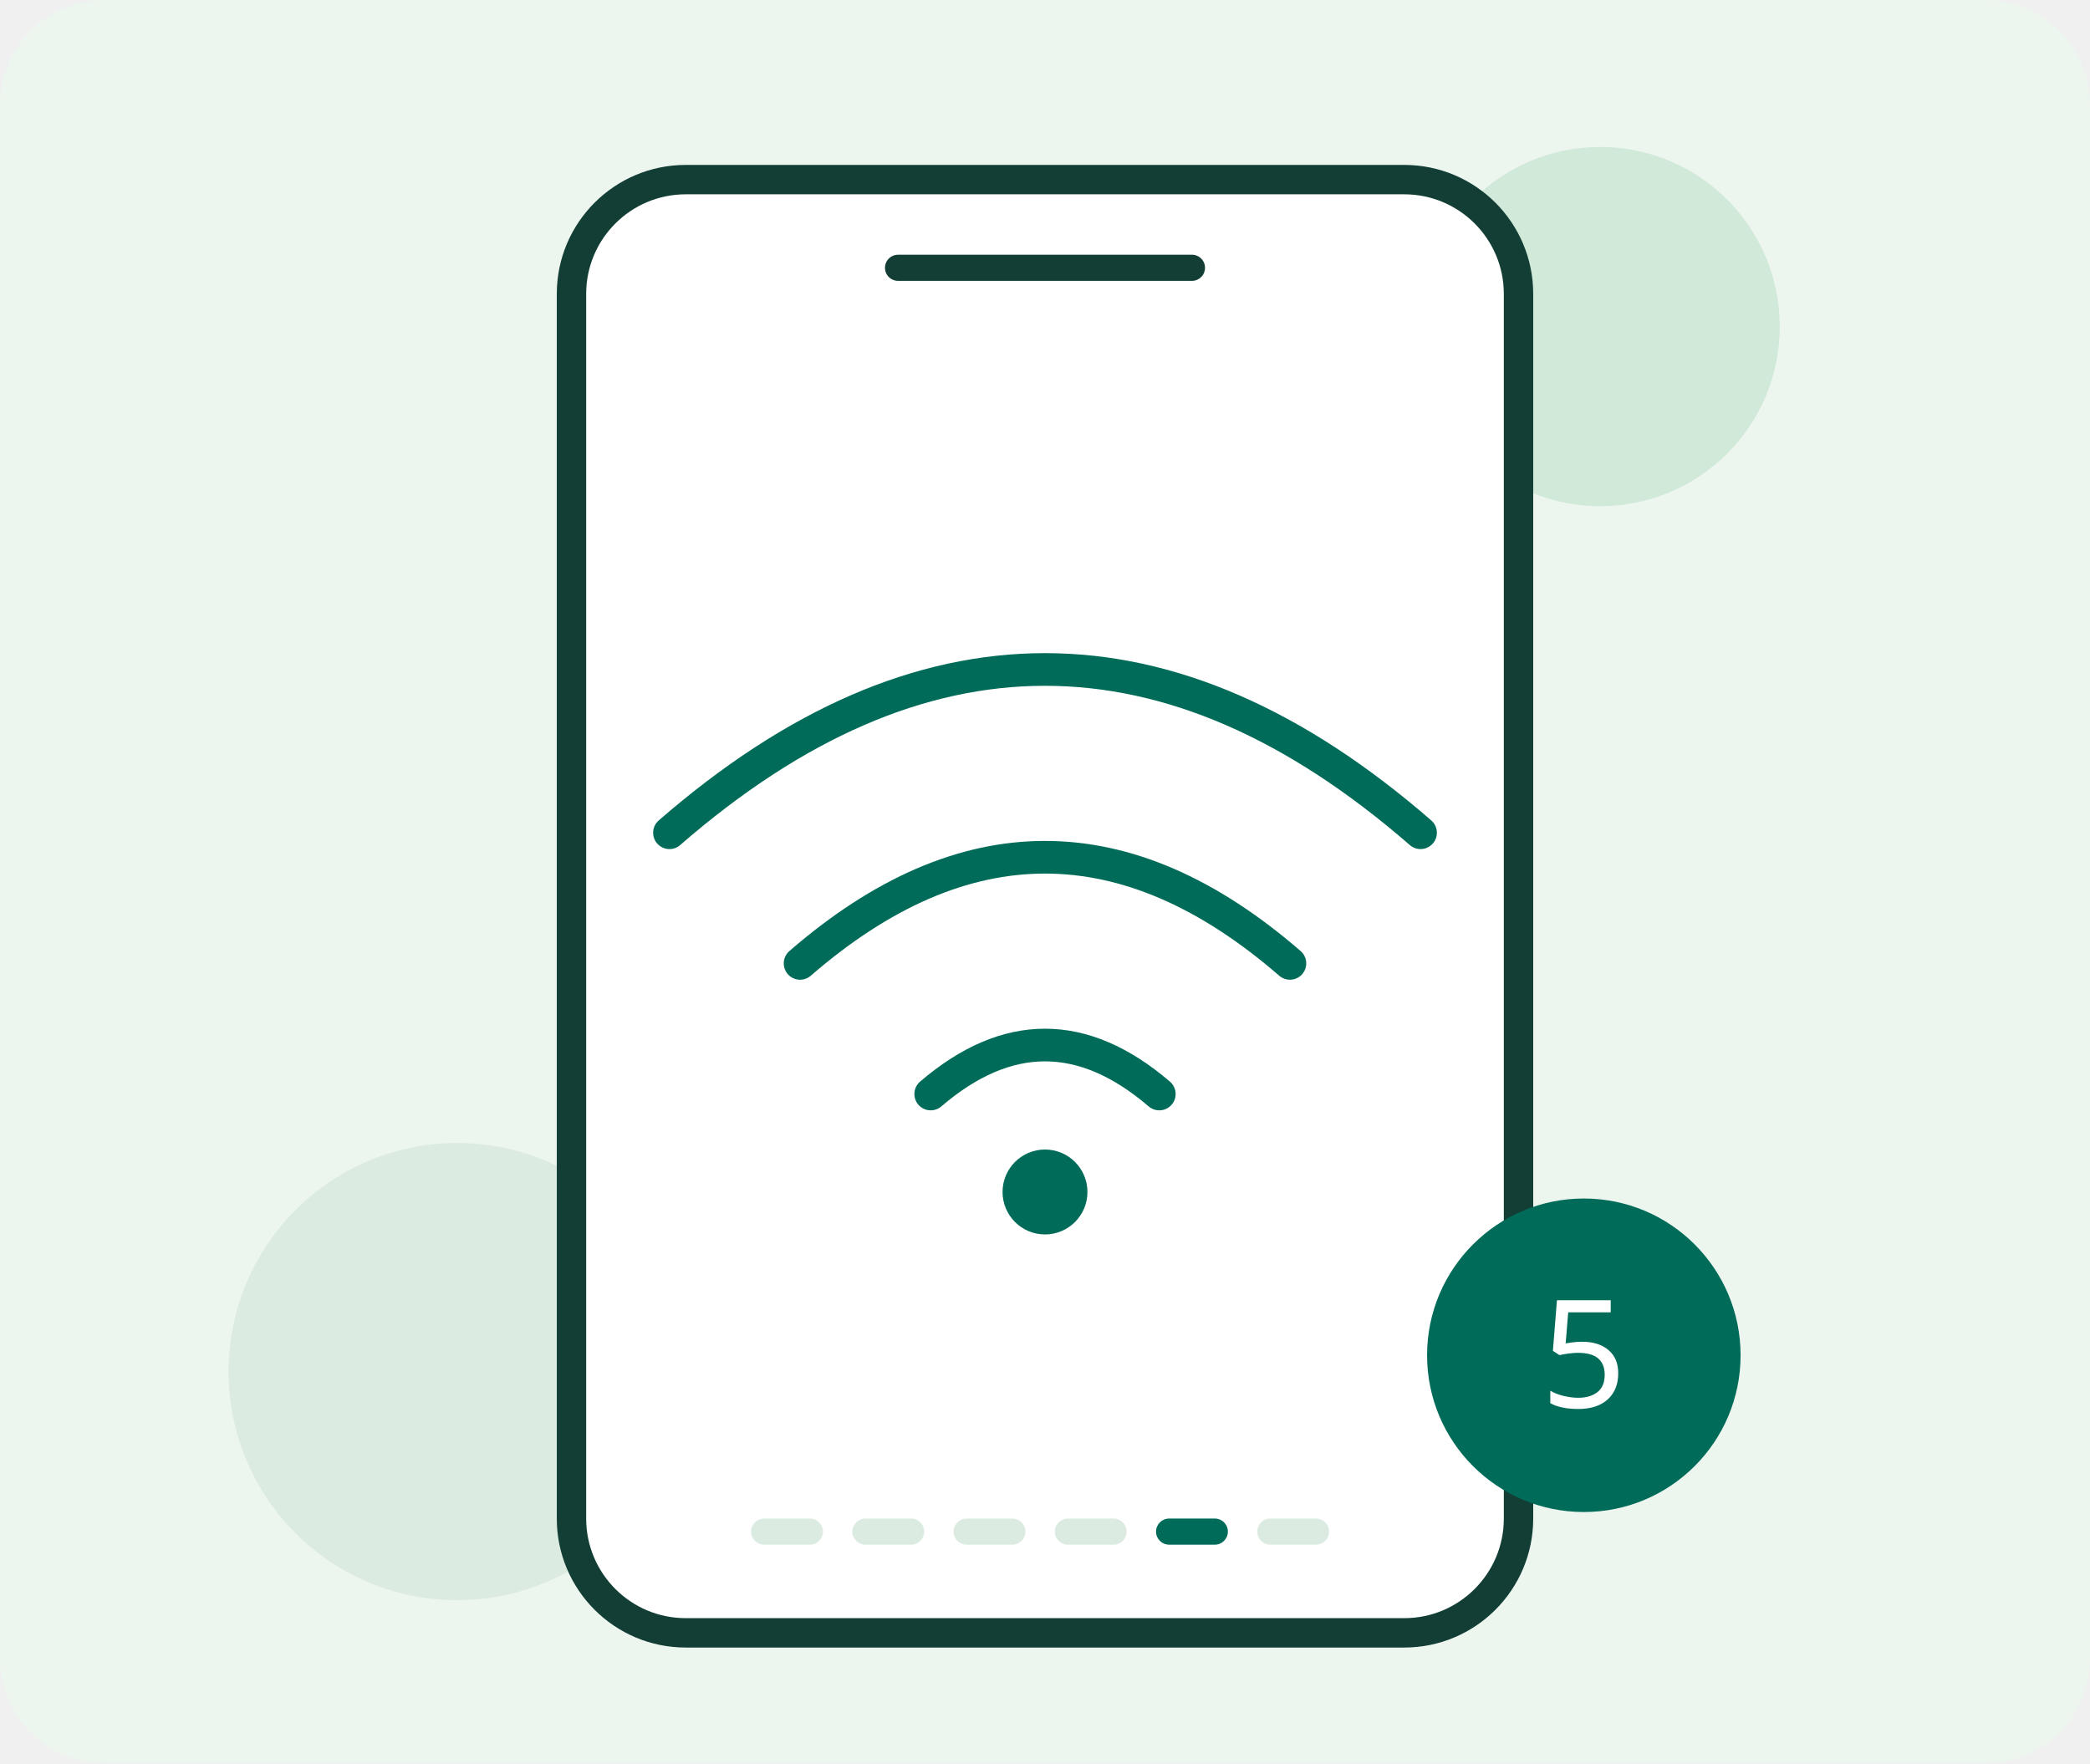
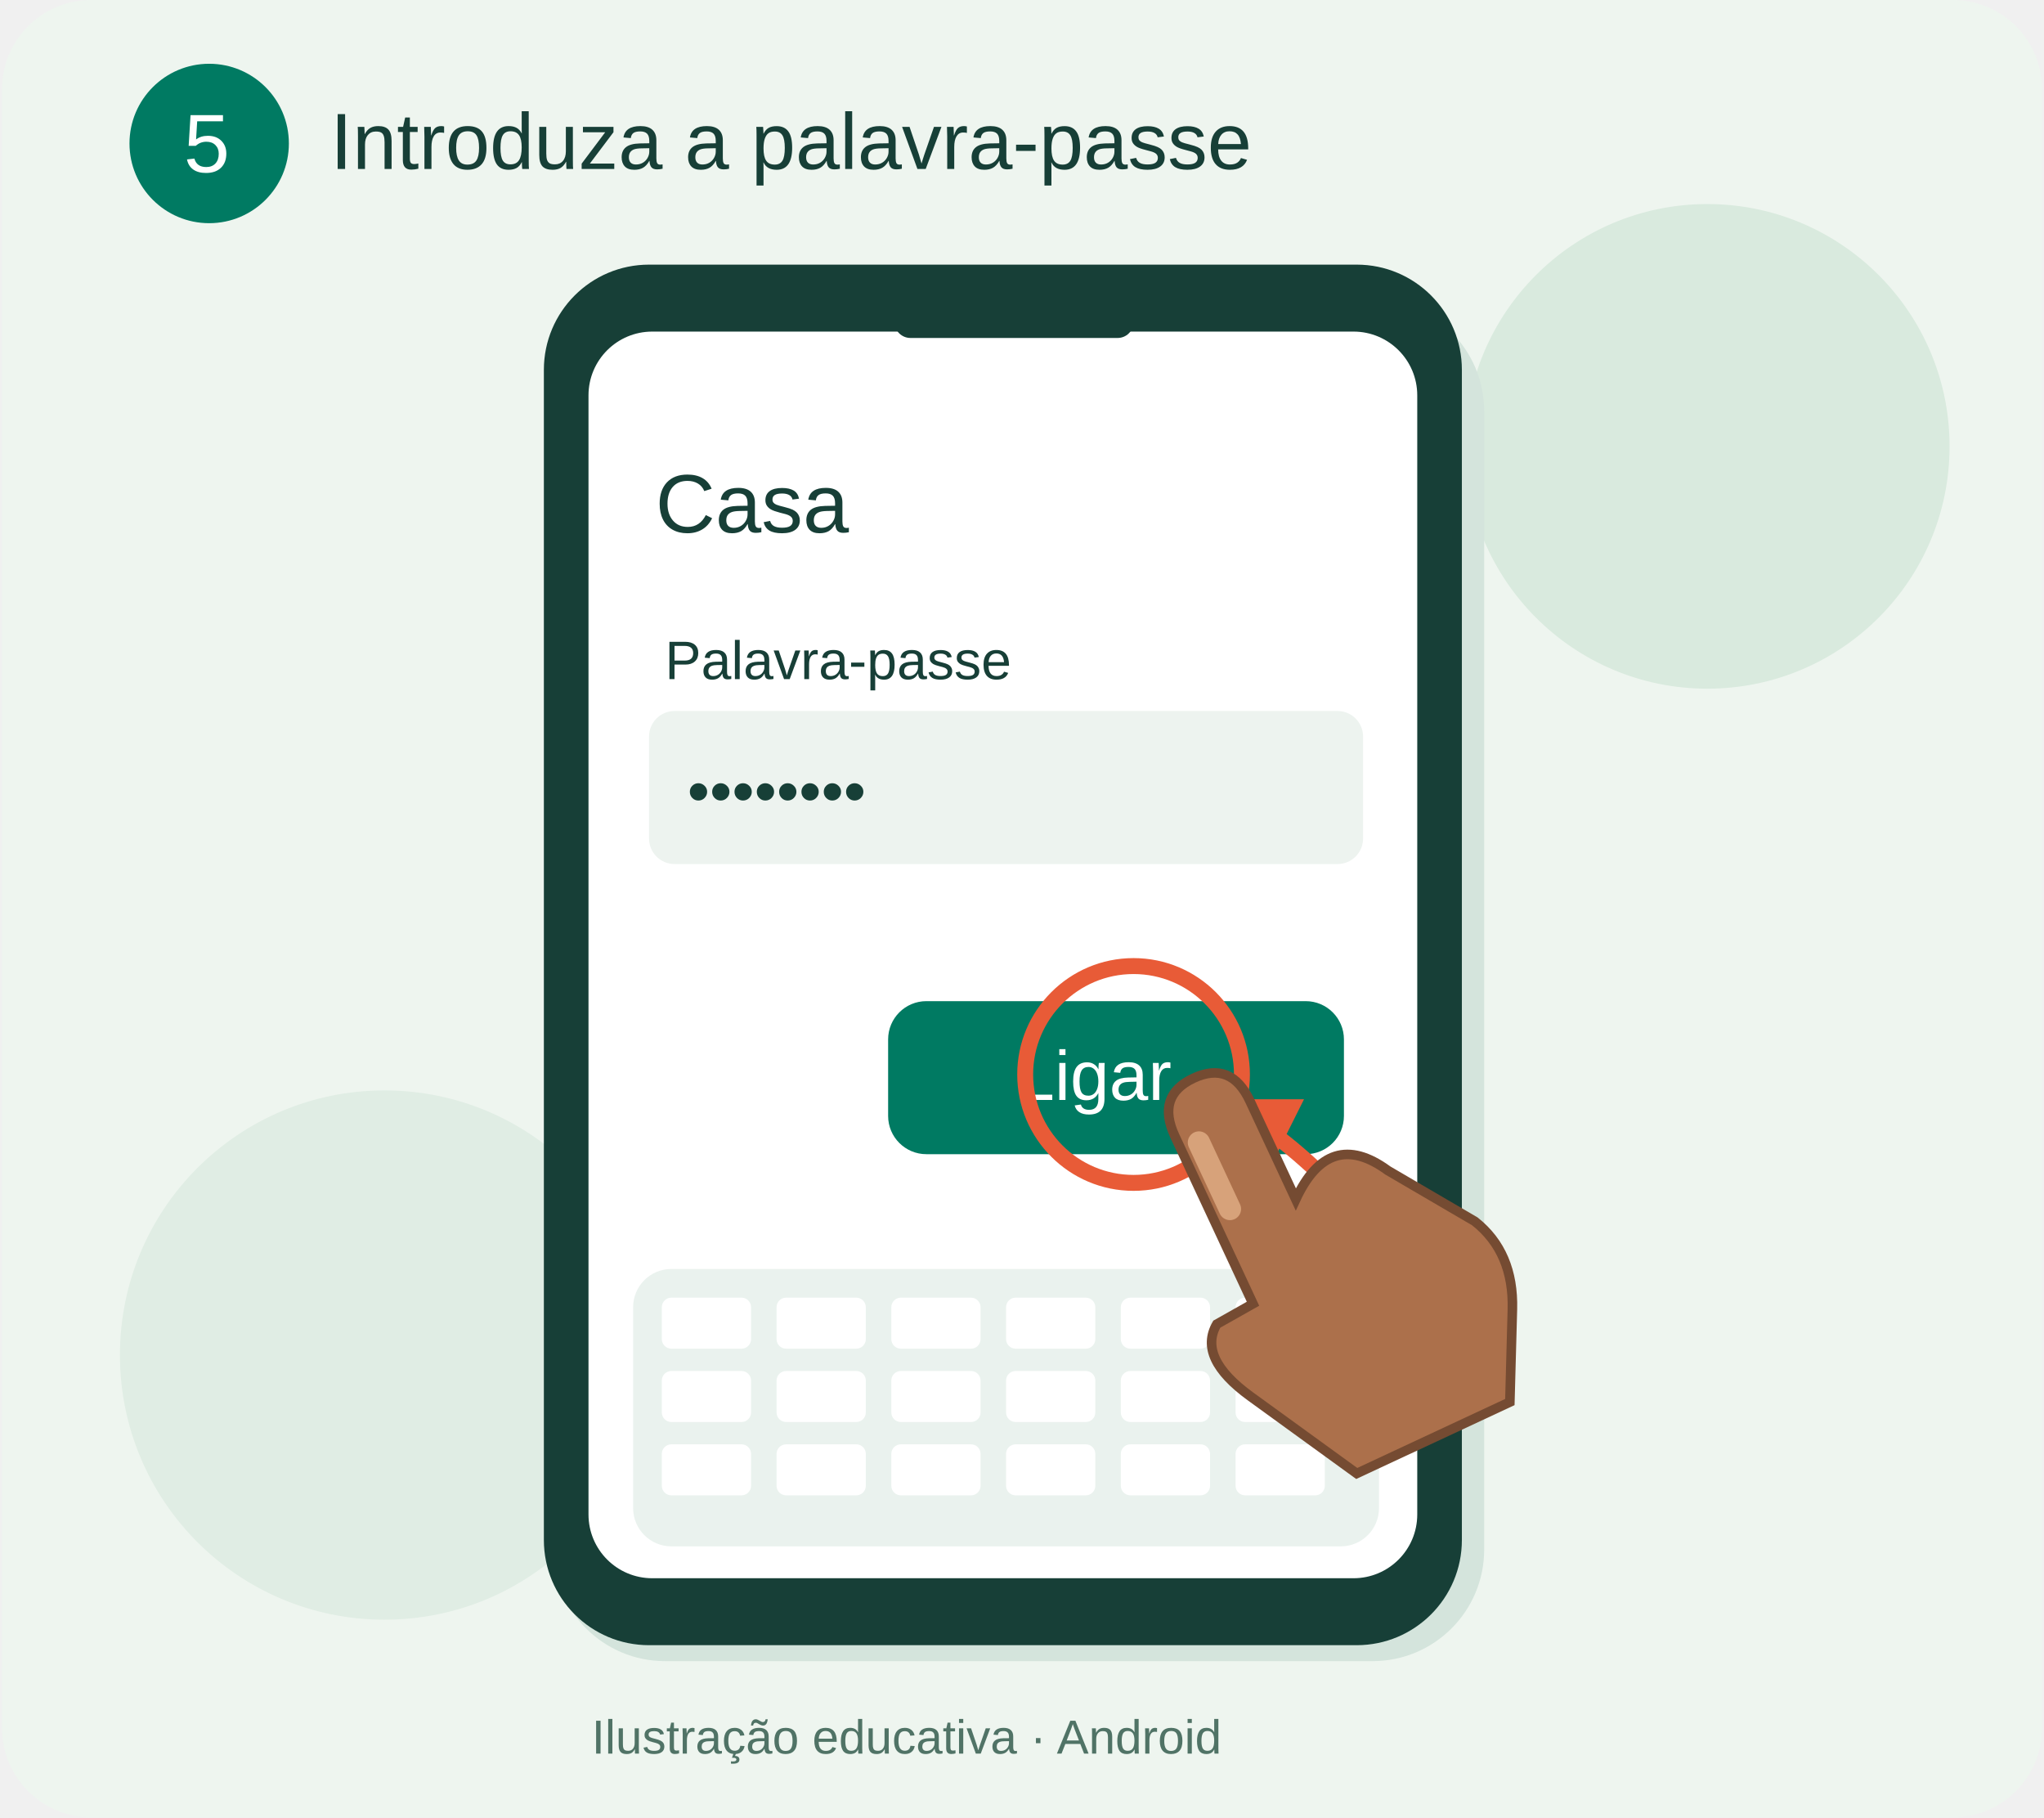
- <svg xmlns="http://www.w3.org/2000/svg" width="640" height="540" viewBox="0 0 640 540">
-   <rect width="640" height="540" rx="32" fill="#edf5ef" />
-   <circle cx="490" cy="100" r="55" fill="#d0e9d8" />
-   <circle cx="140" cy="420" r="70" fill="#dcebe2" />
-   <rect x="175" y="55" width="290" height="445" rx="35" fill="white" stroke="#123e35" stroke-width="9" />
-   <path d="M275 82 H365" stroke="#123e35" stroke-width="8" stroke-linecap="round" />
-   <g fill="none" stroke="#006b59" stroke-width="10" stroke-linecap="round" stroke-linejoin="round">
-     <path d="M205 255 Q320 155 435 255 M245 295 Q320 230 395 295 M285 335 Q320 305 355 335" />
-     <circle cx="320" cy="365" r="8" fill="#006b59" />
+ <svg xmlns="http://www.w3.org/2000/svg" width="720" height="640" viewBox="0 0 640 570">
+   <defs>
+     <marker id="arrow" viewBox="0 0 10 10" refX="8" refY="5" markerWidth="5" markerHeight="5" orient="auto-start-reverse">
+       <path d="M0 0 10 5 0 10Z" fill="#e85b37" />
+     </marker>
+   </defs>
+   <rect width="640" height="570" rx="28" fill="#eef5ef" />
+   <circle cx="535" cy="140" r="76" fill="#d9eade" />
+   <circle cx="120" cy="425" r="83" fill="#e0ede4" />
+   <rect x="173" y="94" width="292" height="427" rx="35" fill="#d4e4dc" />
+   <rect x="170" y="83" width="288" height="433" rx="33" fill="#173f37" />
+   <rect x="184" y="104" width="260" height="391" rx="20" fill="white" />
+   <path d="M285 101h65" stroke="#173f37" stroke-width="10" stroke-linecap="round" />
+   <text x="205" y="167" font-family="Arial,sans-serif" font-size="26" fill="#173f37">Casa</text>
+   <text x="208" y="213" font-family="Arial,sans-serif" font-size="17" fill="#173f37">Palavra-passe</text>
+   <rect x="203" y="223" width="224" height="48" rx="8" fill="#edf3ef" />
+   <text x="215" y="255" font-family="Arial,sans-serif" font-size="20" fill="#173f37">••••••••</text>
+   <rect x="278" y="314" width="143" height="48" rx="12" fill="#007a62" />
+   <text x="318" y="345" font-family="Arial,sans-serif" font-size="22" fill="white">Ligar</text>
+   <rect x="198" y="398" width="234" height="87" rx="12" fill="#eaf2ee" />
+   <rect x="207" y="407" width="28" height="16" rx="3" fill="white" />
+   <rect x="243" y="407" width="28" height="16" rx="3" fill="white" />
+   <rect x="279" y="407" width="28" height="16" rx="3" fill="white" />
+   <rect x="315" y="407" width="28" height="16" rx="3" fill="white" />
+   <rect x="351" y="407" width="28" height="16" rx="3" fill="white" />
+   <rect x="387" y="407" width="28" height="16" rx="3" fill="white" />
+   <rect x="207" y="430" width="28" height="16" rx="3" fill="white" />
+   <rect x="243" y="430" width="28" height="16" rx="3" fill="white" />
+   <rect x="279" y="430" width="28" height="16" rx="3" fill="white" />
+   <rect x="315" y="430" width="28" height="16" rx="3" fill="white" />
+   <rect x="351" y="430" width="28" height="16" rx="3" fill="white" />
+   <rect x="387" y="430" width="28" height="16" rx="3" fill="white" />
+   <rect x="207" y="453" width="28" height="16" rx="3" fill="white" />
+   <rect x="243" y="453" width="28" height="16" rx="3" fill="white" />
+   <rect x="279" y="453" width="28" height="16" rx="3" fill="white" />
+   <rect x="315" y="453" width="28" height="16" rx="3" fill="white" />
+   <rect x="351" y="453" width="28" height="16" rx="3" fill="white" />
+   <rect x="387" y="453" width="28" height="16" rx="3" fill="white" />
+   <circle cx="355" cy="337" r="34" fill="none" stroke="#e85b37" stroke-width="5" />
+   <path d="M455 417 Q415 362 385 347" fill="none" stroke="#e85b37" stroke-width="5" marker-end="url(#arrow)" />
+   <g transform="translate(365 350) rotate(-25)">
+     <path d="M0 65V7Q0-7 13-7T26 7V41Q45 25 56 45L74 71Q81 85 73 101L60 127H7L-13 91Q-23 73-13 66Z" fill="#ac704b" stroke="#754b32" stroke-width="3" />
+     <path d="M6 12V35" stroke="#d7a27a" stroke-width="7" stroke-linecap="round" />
  </g>
-   <circle cx="485" cy="415" r="48" fill="#006b59" />
-   <text x="485" y="431" fill="white" font-size="46" font-family="sans-serif" text-anchor="middle">5</text>
-   <g fill="#dcebe2">
-     <rect x="230" y="465" width="22" height="8" rx="4" />
-     <rect x="261" y="465" width="22" height="8" rx="4" />
-     <rect x="292" y="465" width="22" height="8" rx="4" />
-     <rect x="323" y="465" width="22" height="8" rx="4" />
-     <rect x="354" y="465" width="22" height="8" rx="4" fill="#006b59" />
-     <rect x="385" y="465" width="22" height="8" rx="4" />
-   </g>
+   <circle cx="65" cy="45" r="25" fill="#007a62" />
+   <text x="57" y="54" font-family="Arial,sans-serif" font-size="26" fill="white">5</text>
+   <text x="103" y="53" font-family="Arial,sans-serif" font-size="25" fill="#173f37">Introduza a palavra-passe</text>
+   <text x="185" y="550" font-family="Arial,sans-serif" font-size="15" fill="#507366">Ilustração educativa · Android</text>
</svg>
